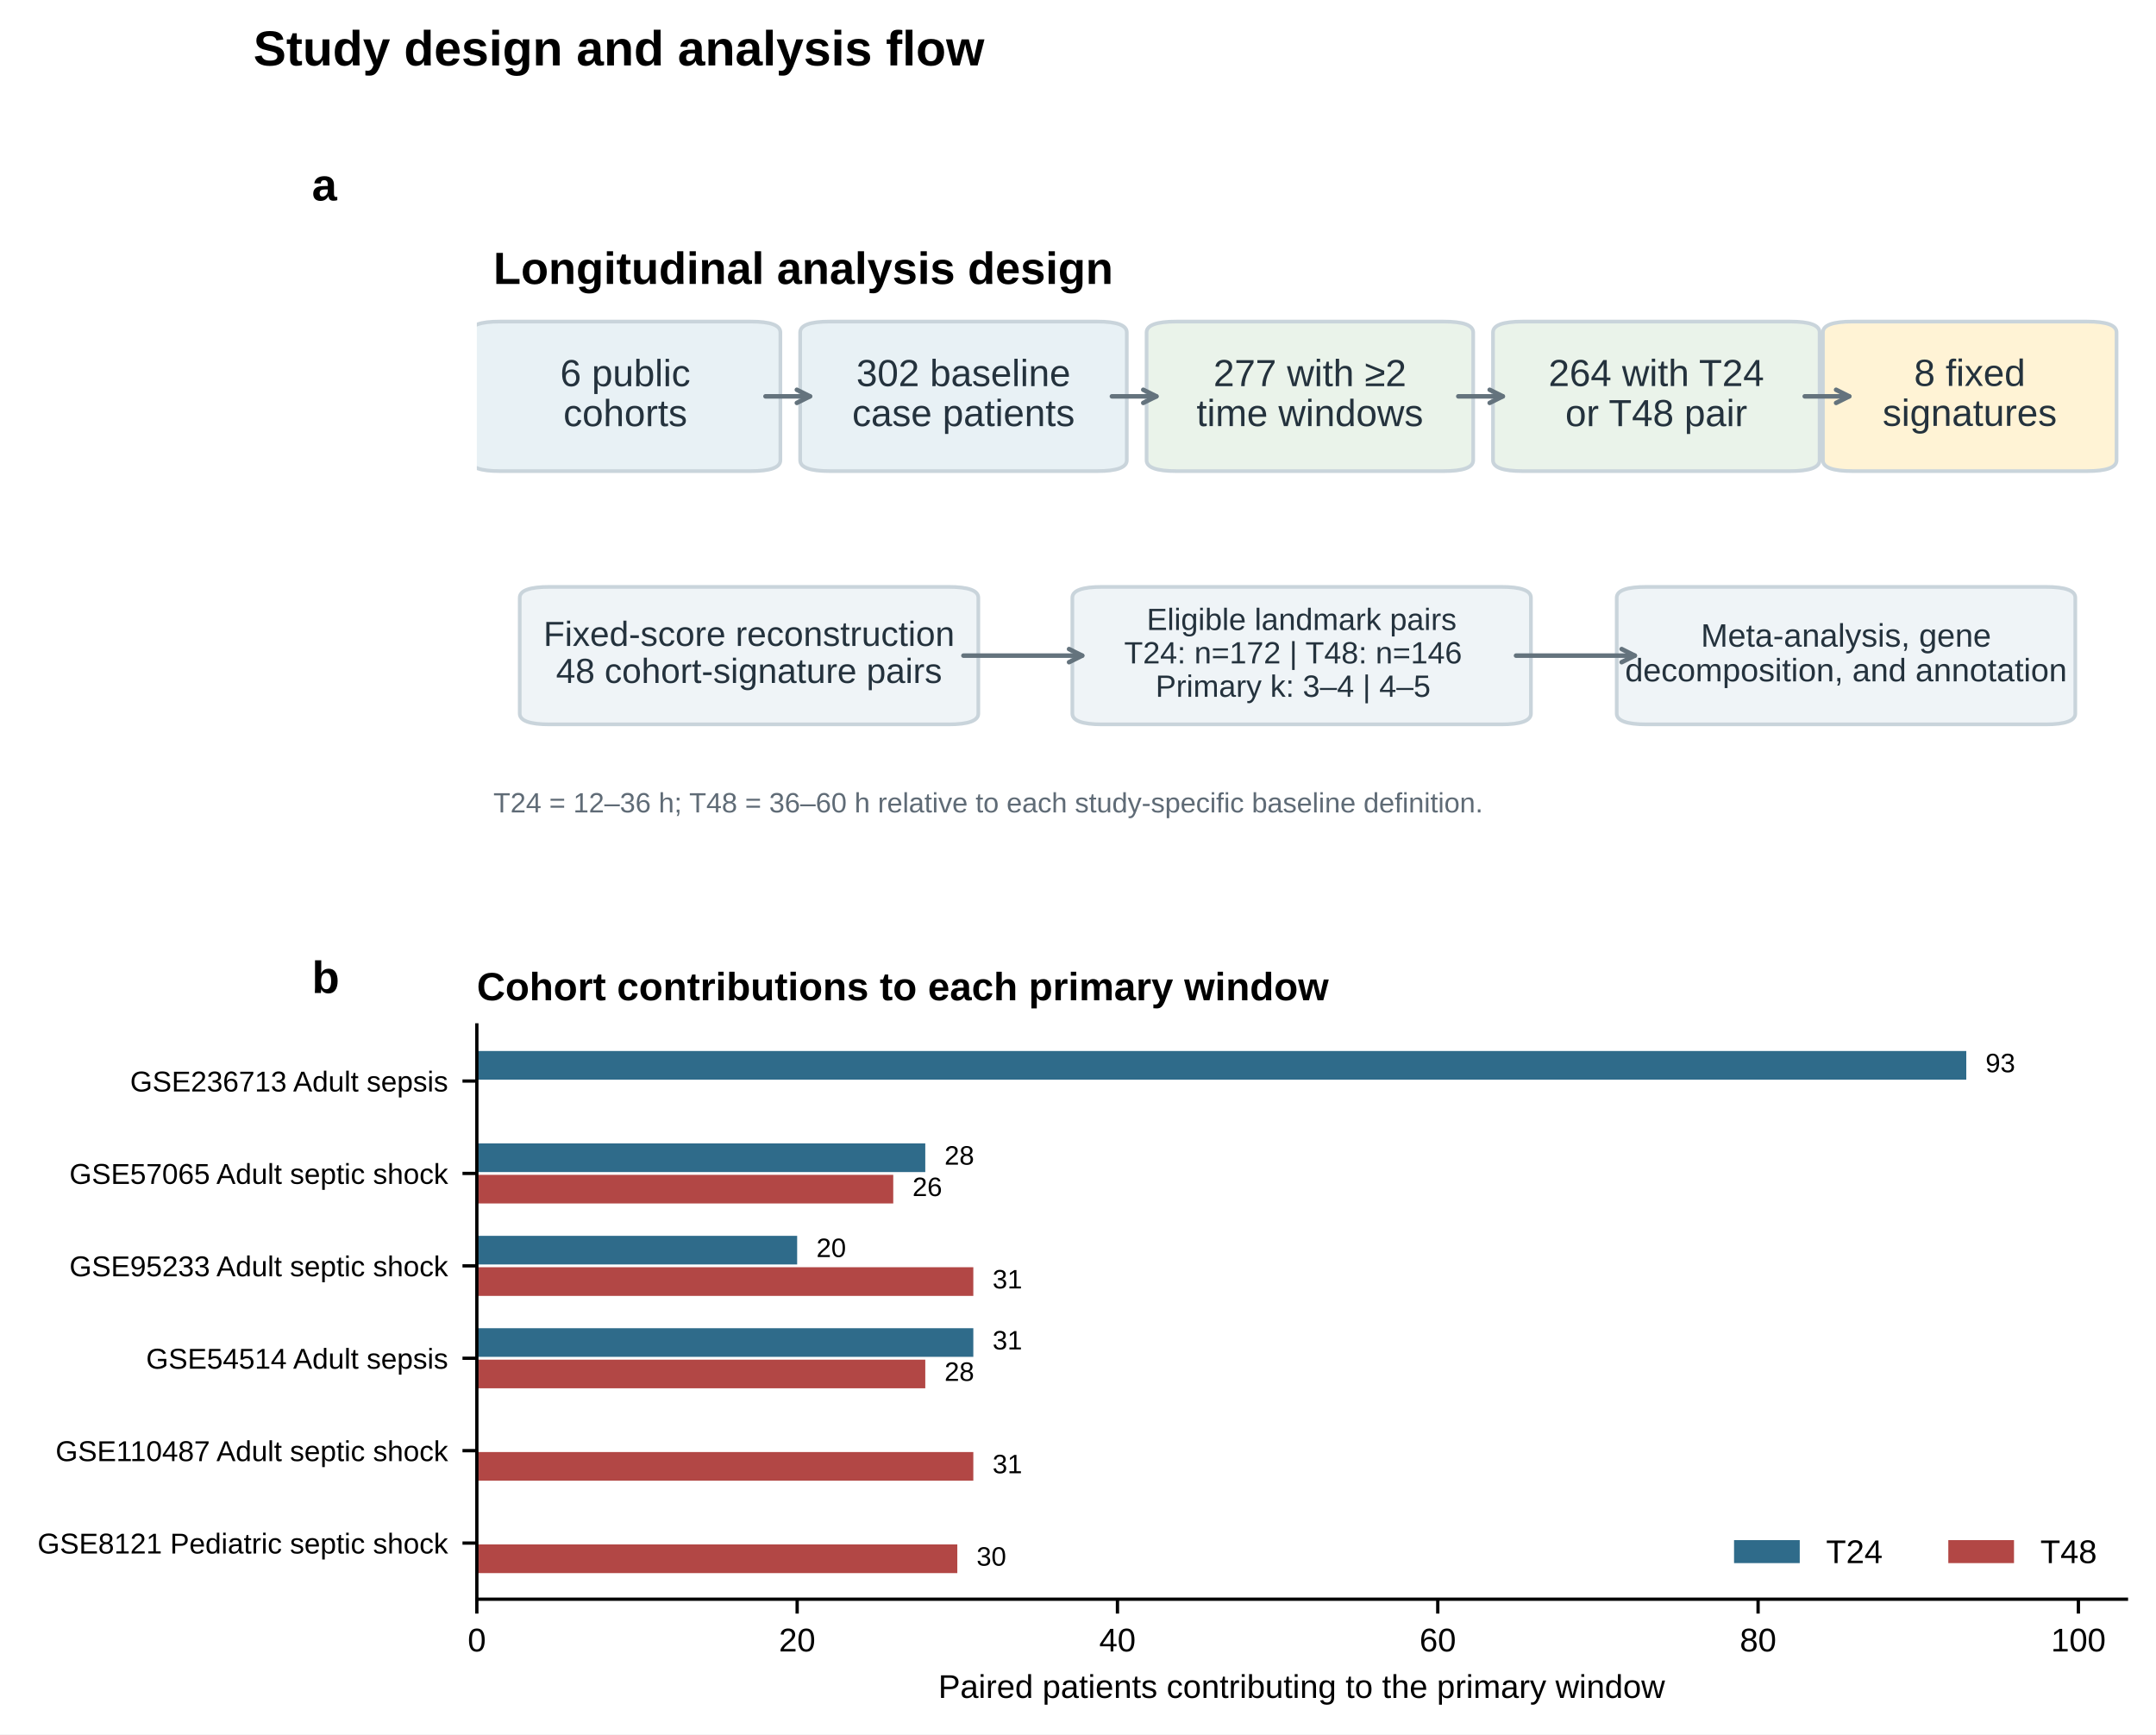
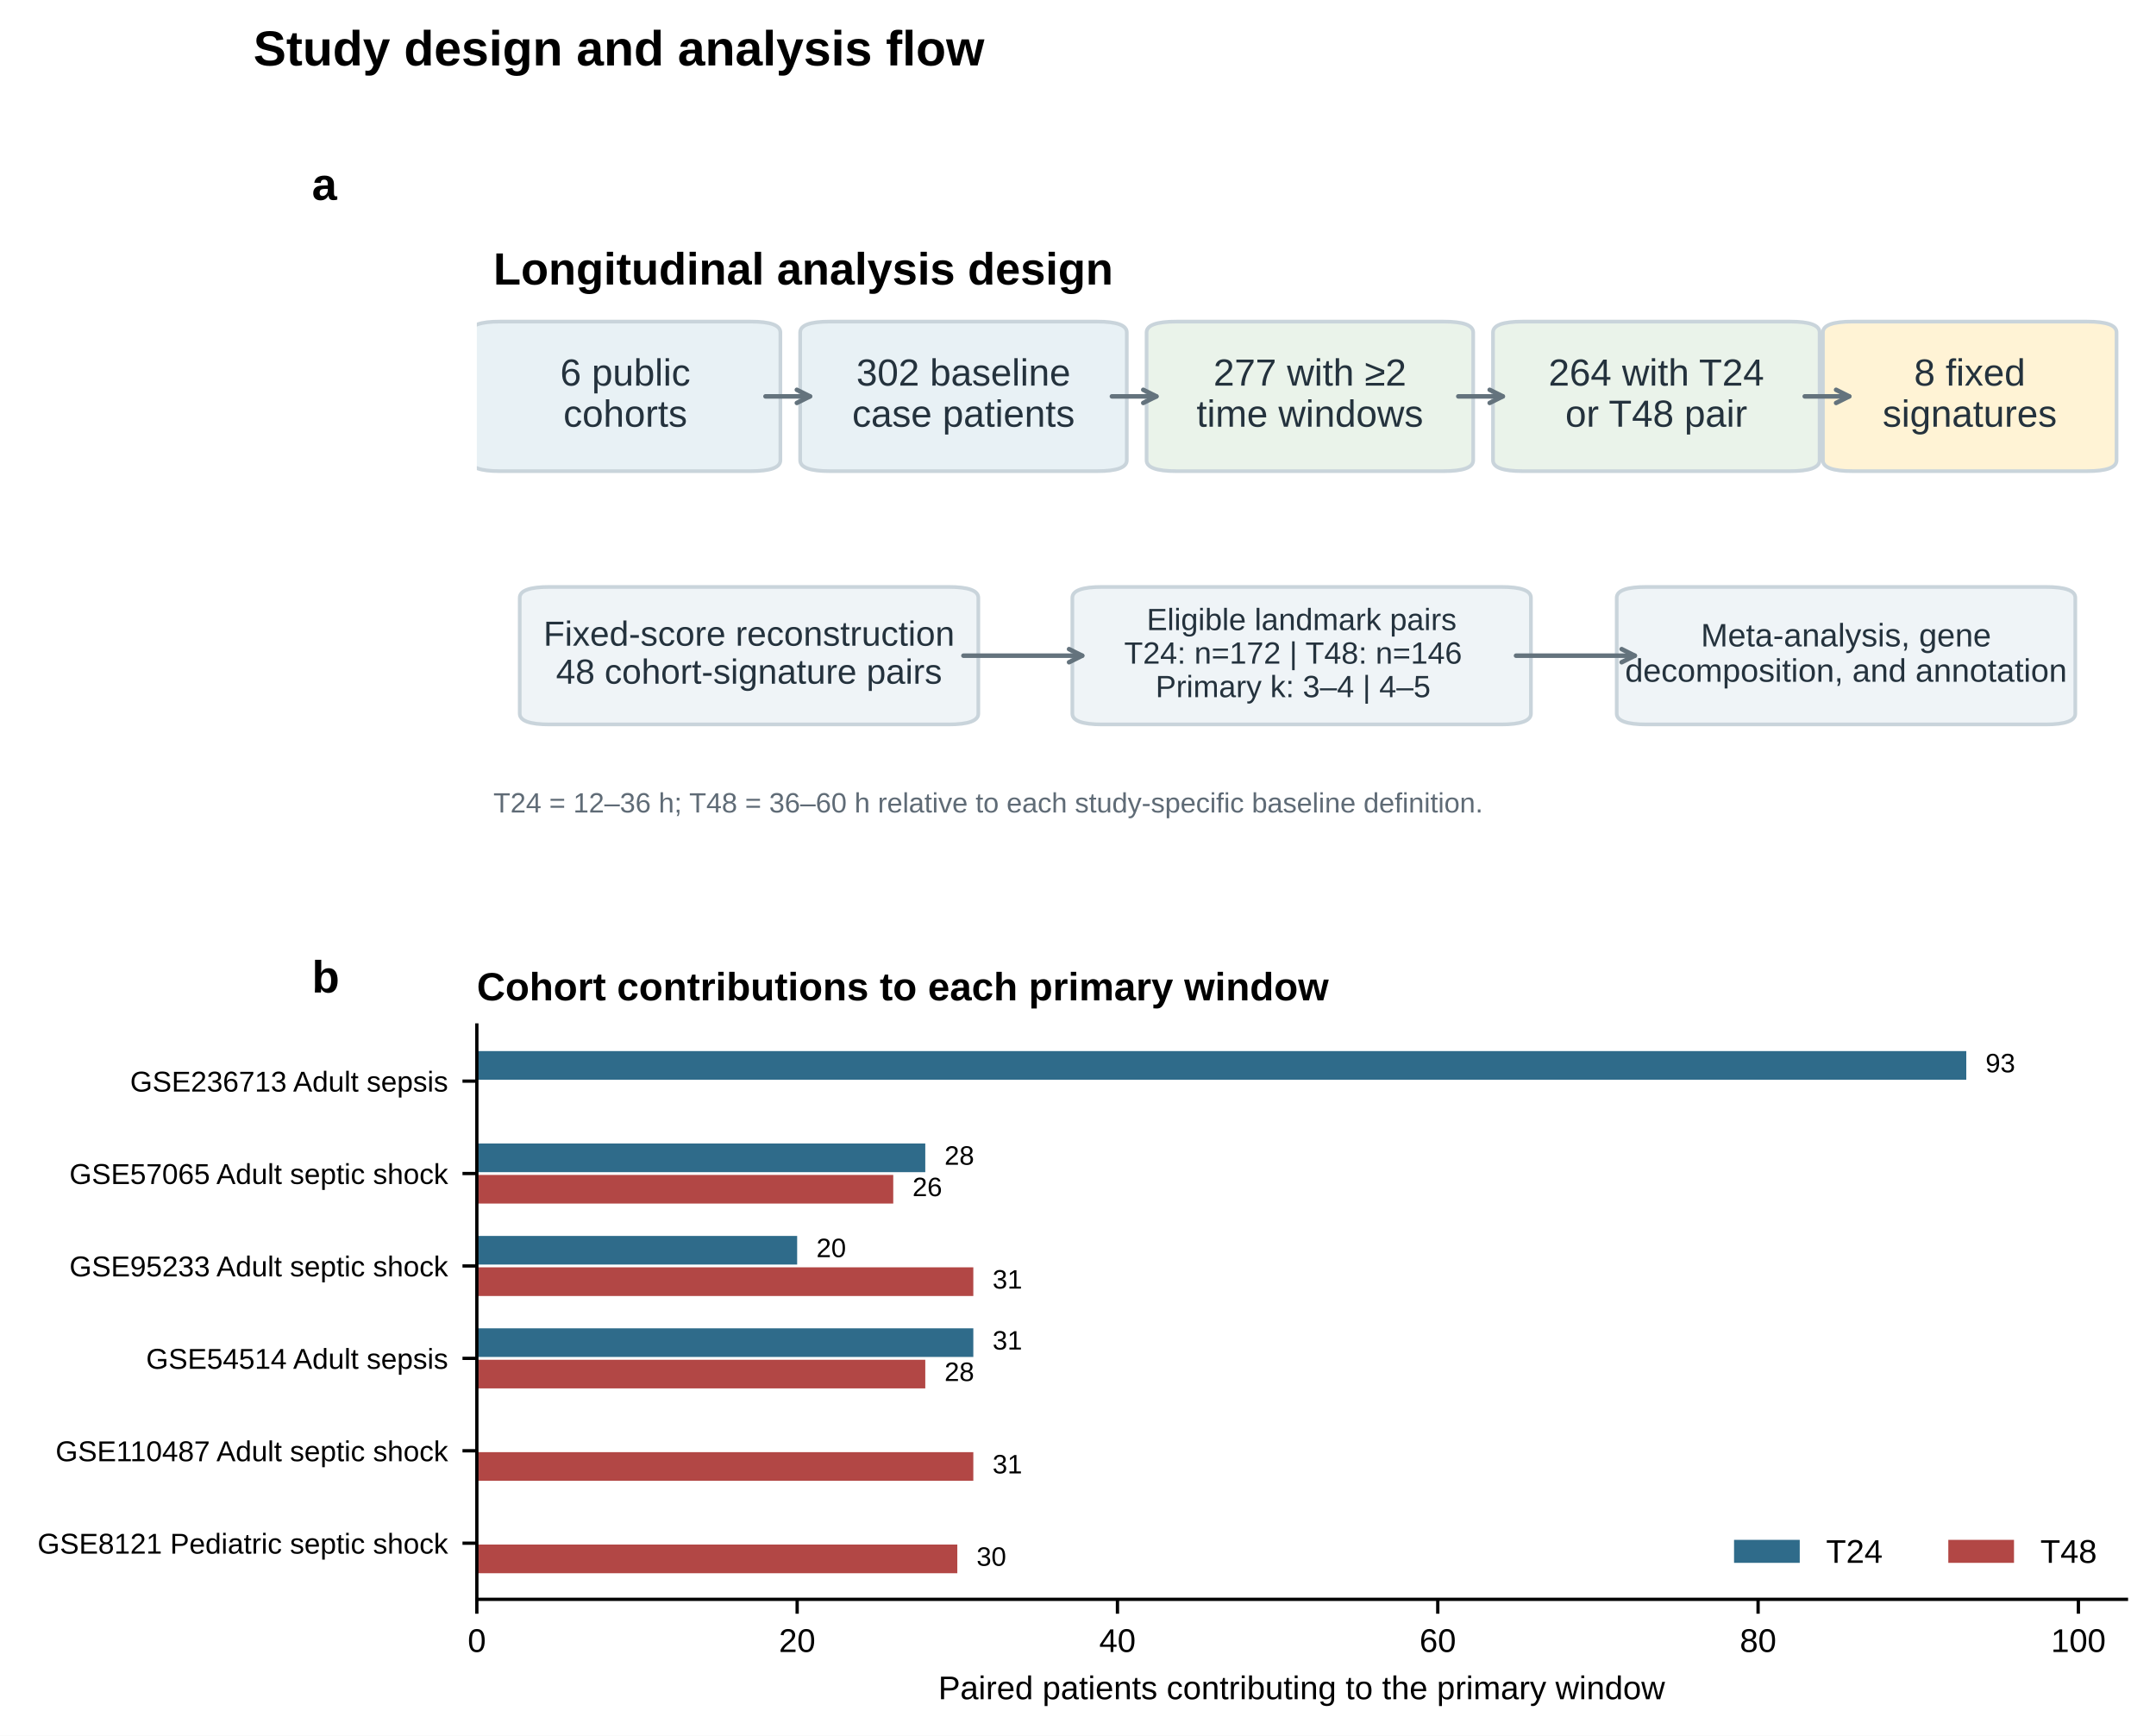
- <svg xmlns="http://www.w3.org/2000/svg" xmlns:xlink="http://www.w3.org/1999/xlink" width="525.096pt" height="422.446pt" viewBox="0 0 525.096 422.446" version="1.1">
+ <svg xmlns="http://www.w3.org/2000/svg" xmlns:xlink="http://www.w3.org/1999/xlink" width="525.096pt" height="422.736pt" viewBox="0 0 525.096 422.736" version="1.1">
  <defs>
    <style type="text/css">*{stroke-linejoin: round; stroke-linecap: butt}</style>
  </defs>
  <g id="figure_1">
    <g id="patch_1">
-       <path d="M 0 422.446  L 525.096 422.446  L 525.096 0  L 0 0  z " style="fill: #ffffff" />
+       <path d="M 0 422.736  L 525.096 422.736  L 525.096 0  L 0 0  z " style="fill: #ffffff" />
    </g>
    <g id="axes_1">
      <g id="patch_2">
-         <path d="M 121.761 114.749  L 182.829 114.749  Q 190.06 114.749 190.06 112.106  L 190.06 80.968  Q 190.06 78.324 182.829 78.324  L 121.761 78.324  Q 114.529 78.324 114.529 80.968  L 114.529 112.106  Q 114.529 114.749 121.761 114.749  z " clip-path="url(#pec56937d96)" style="fill: #e8f1f5; stroke: #c9d4db; stroke-width: 0.9; stroke-linejoin: miter" />
+         <path d="M 121.761 114.749  L 182.829 114.749  Q 190.06 114.749 190.06 112.106  L 190.06 80.968  Q 190.06 78.324 182.829 78.324  L 121.761 78.324  Q 114.529 78.324 114.529 80.968  L 114.529 112.106  Q 114.529 114.749 121.761 114.749  z " clip-path="url(#p898f941fdf)" style="fill: #e8f1f5; stroke: #c9d4db; stroke-width: 0.9; stroke-linejoin: miter" />
      </g>
      <g id="patch_3">
-         <path d="M 202.113 114.749  L 267.198 114.749  Q 274.43 114.749 274.43 112.106  L 274.43 80.968  Q 274.43 78.324 267.198 78.324  L 202.113 78.324  Q 194.881 78.324 194.881 80.968  L 194.881 112.106  Q 194.881 114.749 202.113 114.749  z " clip-path="url(#pec56937d96)" style="fill: #e8f1f5; stroke: #c9d4db; stroke-width: 0.9; stroke-linejoin: miter" />
+         <path d="M 202.113 114.749  L 267.198 114.749  Q 274.43 114.749 274.43 112.106  L 274.43 80.968  Q 274.43 78.324 267.198 78.324  L 202.113 78.324  Q 194.881 78.324 194.881 80.968  L 194.881 112.106  Q 194.881 114.749 202.113 114.749  z " clip-path="url(#p898f941fdf)" style="fill: #e8f1f5; stroke: #c9d4db; stroke-width: 0.9; stroke-linejoin: miter" />
      </g>
      <g id="patch_4">
-         <path d="M 286.483 114.749  L 351.568 114.749  Q 358.799 114.749 358.799 112.106  L 358.799 80.968  Q 358.799 78.324 351.568 78.324  L 286.483 78.324  Q 279.251 78.324 279.251 80.968  L 279.251 112.106  Q 279.251 114.749 286.483 114.749  z " clip-path="url(#pec56937d96)" style="fill: #eaf3ea; stroke: #c9d4db; stroke-width: 0.9; stroke-linejoin: miter" />
+         <path d="M 286.483 114.749  L 351.568 114.749  Q 358.799 114.749 358.799 112.106  L 358.799 80.968  Q 358.799 78.324 351.568 78.324  L 286.483 78.324  Q 279.251 78.324 279.251 80.968  L 279.251 112.106  Q 279.251 114.749 286.483 114.749  z " clip-path="url(#p898f941fdf)" style="fill: #eaf3ea; stroke: #c9d4db; stroke-width: 0.9; stroke-linejoin: miter" />
      </g>
      <g id="patch_5">
-         <path d="M 370.852 114.749  L 435.937 114.749  Q 443.169 114.749 443.169 112.106  L 443.169 80.968  Q 443.169 78.324 435.937 78.324  L 370.852 78.324  Q 363.621 78.324 363.621 80.968  L 363.621 112.106  Q 363.621 114.749 370.852 114.749  z " clip-path="url(#pec56937d96)" style="fill: #eaf3ea; stroke: #c9d4db; stroke-width: 0.9; stroke-linejoin: miter" />
+         <path d="M 370.852 114.749  L 435.937 114.749  Q 443.169 114.749 443.169 112.106  L 443.169 80.968  Q 443.169 78.324 435.937 78.324  L 370.852 78.324  Q 363.621 78.324 363.621 80.968  L 363.621 112.106  Q 363.621 114.749 370.852 114.749  z " clip-path="url(#p898f941fdf)" style="fill: #eaf3ea; stroke: #c9d4db; stroke-width: 0.9; stroke-linejoin: miter" />
      </g>
      <g id="patch_6">
-         <path d="M 451.204 114.749  L 508.254 114.749  Q 515.486 114.749 515.486 112.106  L 515.486 80.968  Q 515.486 78.324 508.254 78.324  L 451.204 78.324  Q 443.973 78.324 443.973 80.968  L 443.973 112.106  Q 443.973 114.749 451.204 114.749  z " clip-path="url(#pec56937d96)" style="fill: #fff3d5; stroke: #c9d4db; stroke-width: 0.9; stroke-linejoin: miter" />
+         <path d="M 451.204 114.749  L 508.254 114.749  Q 515.486 114.749 515.486 112.106  L 515.486 80.968  Q 515.486 78.324 508.254 78.324  L 451.204 78.324  Q 443.973 78.324 443.973 80.968  L 443.973 112.106  Q 443.973 114.749 451.204 114.749  z " clip-path="url(#p898f941fdf)" style="fill: #fff3d5; stroke: #c9d4db; stroke-width: 0.9; stroke-linejoin: miter" />
      </g>
      <g id="patch_7">
-         <path d="M 133.814 176.437  L 231.04 176.437  Q 238.271 176.437 238.271 173.794  L 238.271 145.593  Q 238.271 142.95 231.04 142.95  L 133.814 142.95  Q 126.582 142.95 126.582 145.593  L 126.582 173.794  Q 126.582 176.437 133.814 176.437  z " clip-path="url(#pec56937d96)" style="fill: #eff4f7; stroke: #c9d4db; stroke-width: 0.9; stroke-linejoin: miter" />
+         <path d="M 133.814 176.437  L 231.04 176.437  Q 238.271 176.437 238.271 173.794  L 238.271 145.593  Q 238.271 142.95 231.04 142.95  L 133.814 142.95  Q 126.582 142.95 126.582 145.593  L 126.582 173.794  Q 126.582 176.437 133.814 176.437  z " clip-path="url(#p898f941fdf)" style="fill: #eff4f7; stroke: #c9d4db; stroke-width: 0.9; stroke-linejoin: miter" />
      </g>
      <g id="patch_8">
-         <path d="M 268.403 176.437  L 365.629 176.437  Q 372.861 176.437 372.861 173.794  L 372.861 145.593  Q 372.861 142.95 365.629 142.95  L 268.403 142.95  Q 261.172 142.95 261.172 145.593  L 261.172 173.794  Q 261.172 176.437 268.403 176.437  z " clip-path="url(#pec56937d96)" style="fill: #eff4f7; stroke: #c9d4db; stroke-width: 0.9; stroke-linejoin: miter" />
+         <path d="M 268.403 176.437  L 365.629 176.437  Q 372.861 176.437 372.861 173.794  L 372.861 145.593  Q 372.861 142.95 365.629 142.95  L 268.403 142.95  Q 261.172 142.95 261.172 145.593  L 261.172 173.794  Q 261.172 176.437 268.403 176.437  z " clip-path="url(#p898f941fdf)" style="fill: #eff4f7; stroke: #c9d4db; stroke-width: 0.9; stroke-linejoin: miter" />
      </g>
      <g id="patch_9">
-         <path d="M 400.984 176.437  L 498.21 176.437  Q 505.442 176.437 505.442 173.794  L 505.442 145.593  Q 505.442 142.95 498.21 142.95  L 400.984 142.95  Q 393.753 142.95 393.753 145.593  L 393.753 173.794  Q 393.753 176.437 400.984 176.437  z " clip-path="url(#pec56937d96)" style="fill: #eff4f7; stroke: #c9d4db; stroke-width: 0.9; stroke-linejoin: miter" />
+         <path d="M 400.984 176.437  L 498.21 176.437  Q 505.442 176.437 505.442 173.794  L 505.442 145.593  Q 505.442 142.95 498.21 142.95  L 400.984 142.95  Q 393.753 142.95 393.753 145.593  L 393.753 173.794  Q 393.753 176.437 400.984 176.437  z " clip-path="url(#p898f941fdf)" style="fill: #eff4f7; stroke: #c9d4db; stroke-width: 0.9; stroke-linejoin: miter" />
      </g>
      <g id="text_1">
-         <text style="font: 700 11px 'Arial', 'DejaVu Sans', 'Liberation Sans', sans-serif; text-anchor: start" x="75.96" y="48.834" transform="rotate(-0 75.96041 48.83416)">a</text>
+         <text style="font-weight: 700; font-size: 11px; font-family: 'Arial', 'DejaVu Sans', 'Liberation Sans', sans-serif; text-anchor: start" x="75.96" y="48.69" transform="rotate(-0 75.96041 48.69)">a</text>
      </g>
      <g id="text_2">
-         <text style="fill: #24323d; font: 9.2px 'Arial', 'DejaVu Sans', 'Liberation Sans', sans-serif" transform="translate(136.4406 94.06326)">6 public</text>
-         <text style="fill: #24323d; font: 9.2px 'Arial', 'DejaVu Sans', 'Liberation Sans', sans-serif" transform="translate(137.2111 103.794)">cohorts</text>
+         <text style="font-size: 9.2px; font-family: 'Arial', 'DejaVu Sans', 'Liberation Sans', sans-serif; fill: #24323d" transform="translate(136.4406 93.91093)">6 public</text>
+         <text style="font-size: 9.2px; font-family: 'Arial', 'DejaVu Sans', 'Liberation Sans', sans-serif; fill: #24323d" transform="translate(137.2111 103.924)">cohorts</text>
      </g>
      <g id="text_3">
-         <text style="fill: #24323d; font: 9.2px 'Arial', 'DejaVu Sans', 'Liberation Sans', sans-serif" transform="translate(208.5693 94.0496)">302 baseline</text>
-         <text style="fill: #24323d; font: 9.2px 'Arial', 'DejaVu Sans', 'Liberation Sans', sans-serif" transform="translate(207.5515 103.7803)">case patients</text>
+         <text style="font-size: 9.2px; font-family: 'Arial', 'DejaVu Sans', 'Liberation Sans', sans-serif; fill: #24323d" transform="translate(208.5693 93.91093)">302 baseline</text>
+         <text style="font-size: 9.2px; font-family: 'Arial', 'DejaVu Sans', 'Liberation Sans', sans-serif; fill: #24323d" transform="translate(207.5515 103.924)">case patients</text>
      </g>
      <g id="text_4">
-         <text style="fill: #24323d; font: 9.2px 'Arial', 'DejaVu Sans', 'Liberation Sans', sans-serif" transform="translate(295.5321 94.0496)">277 with ≥2</text>
-         <text style="fill: #24323d; font: 9.2px 'Arial', 'DejaVu Sans', 'Liberation Sans', sans-serif" transform="translate(291.4173 103.7803)">time windows</text>
+         <text style="font-size: 9.2px; font-family: 'Arial', 'DejaVu Sans', 'Liberation Sans', sans-serif; fill: #24323d" transform="translate(295.5321 93.91093)">277 with ≥2</text>
+         <text style="font-size: 9.2px; font-family: 'Arial', 'DejaVu Sans', 'Liberation Sans', sans-serif; fill: #24323d" transform="translate(291.4173 103.924)">time windows</text>
      </g>
      <g id="text_5">
-         <text style="fill: #24323d; font: 9.2px 'Arial', 'DejaVu Sans', 'Liberation Sans', sans-serif" transform="translate(377.1396 94.03321)">264 with T24</text>
-         <text style="fill: #24323d; font: 9.2px 'Arial', 'DejaVu Sans', 'Liberation Sans', sans-serif" transform="translate(381.2343 103.7967)">or T48 pair</text>
+         <text style="font-size: 9.2px; font-family: 'Arial', 'DejaVu Sans', 'Liberation Sans', sans-serif; fill: #24323d" transform="translate(377.1425 93.91093)">264 with T24</text>
+         <text style="font-size: 9.2px; font-family: 'Arial', 'DejaVu Sans', 'Liberation Sans', sans-serif; fill: #24323d" transform="translate(381.2372 103.924)">or T48 pair</text>
      </g>
      <g id="text_6">
-         <text style="fill: #24323d; font: 9.2px 'Arial', 'DejaVu Sans', 'Liberation Sans', sans-serif" transform="translate(466.1772 93.99569)">8 fixed</text>
-         <text style="fill: #24323d; font: 9.2px 'Arial', 'DejaVu Sans', 'Liberation Sans', sans-serif" transform="translate(458.5074 103.7264)">signatures</text>
+         <text style="font-size: 9.2px; font-family: 'Arial', 'DejaVu Sans', 'Liberation Sans', sans-serif; fill: #24323d" transform="translate(466.1772 93.91085)">8 fixed</text>
+         <text style="font-size: 9.2px; font-family: 'Arial', 'DejaVu Sans', 'Liberation Sans', sans-serif; fill: #24323d" transform="translate(458.5074 103.9239)">signatures</text>
      </g>
      <g id="patch_10">
        <path d="M 186.433 96.537  Q 192.468 96.537 197.273 96.537  " style="fill: none; stroke: #64737d; stroke-width: 1.1; stroke-linecap: round" />
        <path d="M 194.073 94.937  L 197.273 96.537  L 194.073 98.137  " style="fill: none; stroke: #64737d; stroke-width: 1.1; stroke-linecap: round" />
      </g>
      <g id="patch_11">
        <path d="M 270.802 96.537  Q 276.837 96.537 281.643 96.537  " style="fill: none; stroke: #64737d; stroke-width: 1.1; stroke-linecap: round" />
        <path d="M 278.443 94.937  L 281.643 96.537  L 278.443 98.137  " style="fill: none; stroke: #64737d; stroke-width: 1.1; stroke-linecap: round" />
      </g>
      <g id="patch_12">
        <path d="M 355.172 96.537  Q 361.207 96.537 366.012 96.537  " style="fill: none; stroke: #64737d; stroke-width: 1.1; stroke-linecap: round" />
        <path d="M 362.812 94.937  L 366.012 96.537  L 362.812 98.137  " style="fill: none; stroke: #64737d; stroke-width: 1.1; stroke-linecap: round" />
      </g>
      <g id="patch_13">
        <path d="M 439.541 96.537  Q 445.577 96.537 450.382 96.537  " style="fill: none; stroke: #64737d; stroke-width: 1.1; stroke-linecap: round" />
        <path d="M 447.182 94.937  L 450.382 96.537  L 447.182 98.137  " style="fill: none; stroke: #64737d; stroke-width: 1.1; stroke-linecap: round" />
      </g>
      <g id="text_7">
-         <text style="fill: #24323d; font: 8.5px 'Arial', 'DejaVu Sans', 'Liberation Sans', sans-serif" transform="translate(132.3558 157.3307)">Fixed-score reconstruction</text>
-         <text style="fill: #24323d; font: 8.5px 'Arial', 'DejaVu Sans', 'Liberation Sans', sans-serif" transform="translate(135.4192 166.3513)">48 cohort-signature pairs</text>
+         <text style="font-size: 8.5px; font-family: 'Arial', 'DejaVu Sans', 'Liberation Sans', sans-serif; fill: #24323d" transform="translate(132.3558 157.2675)">Fixed-score reconstruction</text>
+         <text style="font-size: 8.5px; font-family: 'Arial', 'DejaVu Sans', 'Liberation Sans', sans-serif; fill: #24323d" transform="translate(135.4192 166.5187)">48 cohort-signature pairs</text>
      </g>
      <g id="text_8">
-         <text style="fill: #24323d; font: 7.5px 'Arial', 'DejaVu Sans', 'Liberation Sans', sans-serif" transform="translate(279.2932 153.4581)">Eligible landmark pairs</text>
-         <text style="fill: #24323d; font: 7.5px 'Arial', 'DejaVu Sans', 'Liberation Sans', sans-serif" transform="translate(273.7877 161.5884)">T24: n=172  |  T48: n=146</text>
-         <text style="fill: #24323d; font: 7.5px 'Arial', 'DejaVu Sans', 'Liberation Sans', sans-serif" transform="translate(281.4465 169.7186)">Primary k: 3–4  |  4–5</text>
+         <text style="font-size: 7.5px; font-family: 'Arial', 'DejaVu Sans', 'Liberation Sans', sans-serif; fill: #24323d" transform="translate(279.2932 153.4713)">Eligible landmark pairs</text>
+         <text style="font-size: 7.5px; font-family: 'Arial', 'DejaVu Sans', 'Liberation Sans', sans-serif; fill: #24323d" transform="translate(273.79 161.6343)">T24: n=172  |  T48: n=146</text>
+         <text style="font-size: 7.5px; font-family: 'Arial', 'DejaVu Sans', 'Liberation Sans', sans-serif; fill: #24323d" transform="translate(281.4465 169.7973)">Primary k: 3–4  |  4–5</text>
      </g>
      <g id="text_9">
-         <text style="fill: #24323d; font: 7.9px 'Arial', 'DejaVu Sans', 'Liberation Sans', sans-serif" transform="translate(414.2503 157.5116)">Meta-analysis, gene</text>
-         <text style="fill: #24323d; font: 7.9px 'Arial', 'DejaVu Sans', 'Liberation Sans', sans-serif" transform="translate(395.7982 165.9599)">decomposition, and annotation</text>
+         <text style="font-size: 7.9px; font-family: 'Arial', 'DejaVu Sans', 'Liberation Sans', sans-serif; fill: #24323d" transform="translate(414.2503 157.4387)">Meta-analysis, gene</text>
+         <text style="font-size: 7.9px; font-family: 'Arial', 'DejaVu Sans', 'Liberation Sans', sans-serif; fill: #24323d" transform="translate(395.7982 166.0371)">decomposition, and annotation</text>
      </g>
      <g id="patch_14">
        <path d="M 234.644 159.693  Q 249.721 159.693 263.569 159.693  " style="fill: none; stroke: #64737d; stroke-width: 1.1; stroke-linecap: round" />
        <path d="M 260.369 158.093  L 263.569 159.693  L 260.369 161.293  " style="fill: none; stroke: #64737d; stroke-width: 1.1; stroke-linecap: round" />
      </g>
      <g id="patch_15">
        <path d="M 369.233 159.693  Q 384.311 159.693 398.158 159.693  " style="fill: none; stroke: #64737d; stroke-width: 1.1; stroke-linecap: round" />
        <path d="M 394.958 158.093  L 398.158 159.693  L 394.958 161.293  " style="fill: none; stroke: #64737d; stroke-width: 1.1; stroke-linecap: round" />
      </g>
      <g id="text_10">
-         <text style="font: 700 11px 'Arial', 'DejaVu Sans', 'Liberation Sans', sans-serif; text-anchor: start" x="120.154" y="69.16" transform="rotate(-0 120.154 69.15989)">Longitudinal analysis design</text>
+         <text style="font-weight: 700; font-size: 11px; font-family: 'Arial', 'DejaVu Sans', 'Liberation Sans', sans-serif; text-anchor: start" x="120.154" y="69.295" transform="rotate(-0 120.154 69.29459)">Longitudinal analysis design</text>
      </g>
      <g id="text_11">
-         <text style="fill: #5f6b76; font: 6.8px 'Arial', 'DejaVu Sans', 'Liberation Sans', sans-serif; text-anchor: start" x="120.154" y="197.881" transform="rotate(-0 120.154 197.8813)">T24 = 12–36 h; T48 = 36–60 h relative to each study-specific baseline definition.</text>
+         <text style="font-size: 6.8px; font-family: 'Arial', 'DejaVu Sans', 'Liberation Sans', sans-serif; text-anchor: start; fill: #5f6b76" x="120.154" y="197.881" transform="rotate(-0 120.154 197.8813)">T24 = 12–36 h; T48 = 36–60 h relative to each study-specific baseline definition.</text>
      </g>
    </g>
    <g id="axes_2">
      <g id="patch_16">
        <path d="M 116.136 389.52  L 517.896 389.52  L 517.896 249.638  L 116.136 249.638  z " style="fill: #ffffff" />
      </g>
      <g id="patch_17">
-         <path d="M 116.136 262.973  L 478.891 262.973  L 478.891 255.996  L 116.136 255.996  z " clip-path="url(#p95b61e4a08)" style="fill: #2f6b8a" />
+         <path d="M 116.136 262.973  L 478.891 262.973  L 478.891 255.996  L 116.136 255.996  z " clip-path="url(#pe56deea956)" style="fill: #2f6b8a" />
      </g>
      <g id="patch_18">
-         <path d="M 116.136 285.48  L 225.353 285.48  L 225.353 278.503  L 116.136 278.503  z " clip-path="url(#p95b61e4a08)" style="fill: #2f6b8a" />
+         <path d="M 116.136 285.48  L 225.353 285.48  L 225.353 278.503  L 116.136 278.503  z " clip-path="url(#pe56deea956)" style="fill: #2f6b8a" />
      </g>
      <g id="patch_19">
-         <path d="M 116.136 307.988  L 194.148 307.988  L 194.148 301.01  L 116.136 301.01  z " clip-path="url(#p95b61e4a08)" style="fill: #2f6b8a" />
+         <path d="M 116.136 307.988  L 194.148 307.988  L 194.148 301.01  L 116.136 301.01  z " clip-path="url(#pe56deea956)" style="fill: #2f6b8a" />
      </g>
      <g id="patch_20">
-         <path d="M 116.136 330.495  L 237.054 330.495  L 237.054 323.518  L 116.136 323.518  z " clip-path="url(#p95b61e4a08)" style="fill: #2f6b8a" />
+         <path d="M 116.136 330.495  L 237.054 330.495  L 237.054 323.518  L 116.136 323.518  z " clip-path="url(#pe56deea956)" style="fill: #2f6b8a" />
      </g>
      <g id="patch_21">
-         <path d="M 116.136 353.002  L 116.136 353.002  L 116.136 346.025  L 116.136 346.025  z " clip-path="url(#p95b61e4a08)" style="fill: #2f6b8a" />
+         <path d="M 116.136 353.002  L 116.136 353.002  L 116.136 346.025  L 116.136 346.025  z " clip-path="url(#pe56deea956)" style="fill: #2f6b8a" />
      </g>
      <g id="patch_22">
-         <path d="M 116.136 375.509  L 116.136 375.509  L 116.136 368.532  L 116.136 368.532  z " clip-path="url(#p95b61e4a08)" style="fill: #2f6b8a" />
+         <path d="M 116.136 375.509  L 116.136 375.509  L 116.136 368.532  L 116.136 368.532  z " clip-path="url(#pe56deea956)" style="fill: #2f6b8a" />
      </g>
      <g id="patch_23">
-         <path d="M 116.136 270.626  L 116.136 270.626  L 116.136 263.648  L 116.136 263.648  z " clip-path="url(#p95b61e4a08)" style="fill: #b24745" />
+         <path d="M 116.136 270.626  L 116.136 270.626  L 116.136 263.648  L 116.136 263.648  z " clip-path="url(#pe56deea956)" style="fill: #b24745" />
      </g>
      <g id="patch_24">
-         <path d="M 116.136 293.133  L 217.552 293.133  L 217.552 286.156  L 116.136 286.156  z " clip-path="url(#p95b61e4a08)" style="fill: #b24745" />
+         <path d="M 116.136 293.133  L 217.552 293.133  L 217.552 286.156  L 116.136 286.156  z " clip-path="url(#pe56deea956)" style="fill: #b24745" />
      </g>
      <g id="patch_25">
-         <path d="M 116.136 315.64  L 237.054 315.64  L 237.054 308.663  L 116.136 308.663  z " clip-path="url(#p95b61e4a08)" style="fill: #b24745" />
+         <path d="M 116.136 315.64  L 237.054 315.64  L 237.054 308.663  L 116.136 308.663  z " clip-path="url(#pe56deea956)" style="fill: #b24745" />
      </g>
      <g id="patch_26">
-         <path d="M 116.136 338.147  L 225.353 338.147  L 225.353 331.17  L 116.136 331.17  z " clip-path="url(#p95b61e4a08)" style="fill: #b24745" />
+         <path d="M 116.136 338.147  L 225.353 338.147  L 225.353 331.17  L 116.136 331.17  z " clip-path="url(#pe56deea956)" style="fill: #b24745" />
      </g>
      <g id="patch_27">
-         <path d="M 116.136 360.655  L 237.054 360.655  L 237.054 353.677  L 116.136 353.677  z " clip-path="url(#p95b61e4a08)" style="fill: #b24745" />
+         <path d="M 116.136 360.655  L 237.054 360.655  L 237.054 353.677  L 116.136 353.677  z " clip-path="url(#pe56deea956)" style="fill: #b24745" />
      </g>
      <g id="patch_28">
-         <path d="M 116.136 383.162  L 233.154 383.162  L 233.154 376.184  L 116.136 376.184  z " clip-path="url(#p95b61e4a08)" style="fill: #b24745" />
+         <path d="M 116.136 383.162  L 233.154 383.162  L 233.154 376.184  L 116.136 376.184  z " clip-path="url(#pe56deea956)" style="fill: #b24745" />
      </g>
      <g id="matplotlib.axis_1">
        <g id="xtick_1">
          <g id="line2d_1">
            <defs>
-               <path id="m93a60420b1" d="M 0 0  L 0 3.5  " style="stroke: #000000; stroke-width: 0.8" />
+               <path id="md9b0490ebb" d="M 0 0  L 0 3.5  " style="stroke: #000000; stroke-width: 0.8" />
            </defs>
            <g>
-               <use xlink:href="#m93a60420b1" x="116.136" y="389.52" style="stroke: #000000; stroke-width: 0.8" />
+               <use xlink:href="#md9b0490ebb" x="116.136" y="389.52" style="stroke: #000000; stroke-width: 0.8" />
            </g>
          </g>
          <g id="text_12">
-             <text style="font: 8px 'Arial', 'DejaVu Sans', 'Liberation Sans', sans-serif; text-anchor: middle" x="116.136" y="402.246" transform="rotate(-0 116.1364 402.2462)">0</text>
+             <text style="font-size: 8px; font-family: 'Arial', 'DejaVu Sans', 'Liberation Sans', sans-serif; text-anchor: middle" x="116.136" y="402.344" transform="rotate(-0 116.1364 402.3442)">0</text>
          </g>
        </g>
        <g id="xtick_2">
          <g id="line2d_2">
            <g>
-               <use xlink:href="#m93a60420b1" x="194.148" y="389.52" style="stroke: #000000; stroke-width: 0.8" />
+               <use xlink:href="#md9b0490ebb" x="194.148" y="389.52" style="stroke: #000000; stroke-width: 0.8" />
            </g>
          </g>
          <g id="text_13">
-             <text style="font: 8px 'Arial', 'DejaVu Sans', 'Liberation Sans', sans-serif; text-anchor: middle" x="194.148" y="402.246" transform="rotate(-0 194.1481 402.2462)">20</text>
+             <text style="font-size: 8px; font-family: 'Arial', 'DejaVu Sans', 'Liberation Sans', sans-serif; text-anchor: middle" x="194.148" y="402.344" transform="rotate(-0 194.1481 402.3442)">20</text>
          </g>
        </g>
        <g id="xtick_3">
          <g id="line2d_3">
            <g>
-               <use xlink:href="#m93a60420b1" x="272.16" y="389.52" style="stroke: #000000; stroke-width: 0.8" />
+               <use xlink:href="#md9b0490ebb" x="272.16" y="389.52" style="stroke: #000000; stroke-width: 0.8" />
            </g>
          </g>
          <g id="text_14">
-             <text style="font: 8px 'Arial', 'DejaVu Sans', 'Liberation Sans', sans-serif; text-anchor: middle" x="272.16" y="402.246" transform="rotate(-0 272.1597 402.2462)">40</text>
+             <text style="font-size: 8px; font-family: 'Arial', 'DejaVu Sans', 'Liberation Sans', sans-serif; text-anchor: middle" x="272.16" y="402.344" transform="rotate(-0 272.1597 402.3442)">40</text>
          </g>
        </g>
        <g id="xtick_4">
          <g id="line2d_4">
            <g>
-               <use xlink:href="#m93a60420b1" x="350.171" y="389.52" style="stroke: #000000; stroke-width: 0.8" />
+               <use xlink:href="#md9b0490ebb" x="350.171" y="389.52" style="stroke: #000000; stroke-width: 0.8" />
            </g>
          </g>
          <g id="text_15">
-             <text style="font: 8px 'Arial', 'DejaVu Sans', 'Liberation Sans', sans-serif; text-anchor: middle" x="350.171" y="402.246" transform="rotate(-0 350.1714 402.2462)">60</text>
+             <text style="font-size: 8px; font-family: 'Arial', 'DejaVu Sans', 'Liberation Sans', sans-serif; text-anchor: middle" x="350.171" y="402.344" transform="rotate(-0 350.1714 402.3442)">60</text>
          </g>
        </g>
        <g id="xtick_5">
          <g id="line2d_5">
            <g>
-               <use xlink:href="#m93a60420b1" x="428.183" y="389.52" style="stroke: #000000; stroke-width: 0.8" />
+               <use xlink:href="#md9b0490ebb" x="428.183" y="389.52" style="stroke: #000000; stroke-width: 0.8" />
            </g>
          </g>
          <g id="text_16">
-             <text style="font: 8px 'Arial', 'DejaVu Sans', 'Liberation Sans', sans-serif; text-anchor: middle" x="428.183" y="402.246" transform="rotate(-0 428.183 402.2462)">80</text>
+             <text style="font-size: 8px; font-family: 'Arial', 'DejaVu Sans', 'Liberation Sans', sans-serif; text-anchor: middle" x="428.183" y="402.344" transform="rotate(-0 428.183 402.3442)">80</text>
          </g>
        </g>
        <g id="xtick_6">
          <g id="line2d_6">
            <g>
-               <use xlink:href="#m93a60420b1" x="506.195" y="389.52" style="stroke: #000000; stroke-width: 0.8" />
+               <use xlink:href="#md9b0490ebb" x="506.195" y="389.52" style="stroke: #000000; stroke-width: 0.8" />
            </g>
          </g>
          <g id="text_17">
-             <text style="font: 8px 'Arial', 'DejaVu Sans', 'Liberation Sans', sans-serif; text-anchor: middle" x="506.195" y="402.246" transform="rotate(-0 506.1947 402.2462)">100</text>
+             <text style="font-size: 8px; font-family: 'Arial', 'DejaVu Sans', 'Liberation Sans', sans-serif; text-anchor: middle" x="506.195" y="402.344" transform="rotate(-0 506.1947 402.3442)">100</text>
          </g>
        </g>
        <g id="text_18">
-           <text style="font: 8px 'Arial', 'DejaVu Sans', 'Liberation Sans', sans-serif; text-anchor: middle" x="317.016" y="413.562" transform="rotate(-0 317.0164 413.5625)">Paired patients contributing to the primary window</text>
+           <text style="font-size: 8px; font-family: 'Arial', 'DejaVu Sans', 'Liberation Sans', sans-serif; text-anchor: middle" x="317.016" y="413.852" transform="rotate(-0 317.0164 413.852)">Paired patients contributing to the primary window</text>
        </g>
      </g>
      <g id="matplotlib.axis_2">
        <g id="ytick_1">
          <g id="line2d_7">
            <defs>
-               <path id="m24f8761313" d="M 0 0  L -3.5 0  " style="stroke: #000000; stroke-width: 0.8" />
+               <path id="m96d4e4b34b" d="M 0 0  L -3.5 0  " style="stroke: #000000; stroke-width: 0.8" />
            </defs>
            <g>
-               <use xlink:href="#m24f8761313" x="116.136" y="263.311" style="stroke: #000000; stroke-width: 0.8" />
+               <use xlink:href="#m96d4e4b34b" x="116.136" y="263.311" style="stroke: #000000; stroke-width: 0.8" />
            </g>
          </g>
          <g id="text_19">
-             <text style="font: 7px 'Arial', 'DejaVu Sans', 'Liberation Sans', sans-serif; text-anchor: end" x="109.136" y="265.859" transform="rotate(-0 109.1364 265.8588)">GSE236713  Adult sepsis</text>
+             <text style="font-size: 7px; font-family: 'Arial', 'DejaVu Sans', 'Liberation Sans', sans-serif; text-anchor: end" x="109.136" y="265.859" transform="rotate(-0 109.1364 265.859)">GSE236713  Adult sepsis</text>
          </g>
        </g>
        <g id="ytick_2">
          <g id="line2d_8">
            <g>
-               <use xlink:href="#m24f8761313" x="116.136" y="285.818" style="stroke: #000000; stroke-width: 0.8" />
+               <use xlink:href="#m96d4e4b34b" x="116.136" y="285.818" style="stroke: #000000; stroke-width: 0.8" />
            </g>
          </g>
          <g id="text_20">
-             <text style="font: 7px 'Arial', 'DejaVu Sans', 'Liberation Sans', sans-serif; text-anchor: end" x="109.136" y="288.366" transform="rotate(-0 109.1364 288.366)">GSE57065  Adult septic shock</text>
+             <text style="font-size: 7px; font-family: 'Arial', 'DejaVu Sans', 'Liberation Sans', sans-serif; text-anchor: end" x="109.136" y="288.366" transform="rotate(-0 109.1364 288.3662)">GSE57065  Adult septic shock</text>
          </g>
        </g>
        <g id="ytick_3">
          <g id="line2d_9">
            <g>
-               <use xlink:href="#m24f8761313" x="116.136" y="308.325" style="stroke: #000000; stroke-width: 0.8" />
+               <use xlink:href="#m96d4e4b34b" x="116.136" y="308.325" style="stroke: #000000; stroke-width: 0.8" />
            </g>
          </g>
          <g id="text_21">
-             <text style="font: 7px 'Arial', 'DejaVu Sans', 'Liberation Sans', sans-serif; text-anchor: end" x="109.136" y="310.873" transform="rotate(-0 109.1364 310.8732)">GSE95233  Adult septic shock</text>
+             <text style="font-size: 7px; font-family: 'Arial', 'DejaVu Sans', 'Liberation Sans', sans-serif; text-anchor: end" x="109.136" y="310.873" transform="rotate(-0 109.1364 310.8734)">GSE95233  Adult septic shock</text>
          </g>
        </g>
        <g id="ytick_4">
          <g id="line2d_10">
            <g>
-               <use xlink:href="#m24f8761313" x="116.136" y="330.832" style="stroke: #000000; stroke-width: 0.8" />
+               <use xlink:href="#m96d4e4b34b" x="116.136" y="330.832" style="stroke: #000000; stroke-width: 0.8" />
            </g>
          </g>
          <g id="text_22">
-             <text style="font: 7px 'Arial', 'DejaVu Sans', 'Liberation Sans', sans-serif; text-anchor: end" x="109.136" y="333.38" transform="rotate(-0 109.1364 333.3804)">GSE54514  Adult sepsis</text>
+             <text style="font-size: 7px; font-family: 'Arial', 'DejaVu Sans', 'Liberation Sans', sans-serif; text-anchor: end" x="109.136" y="333.381" transform="rotate(-0 109.1364 333.3806)">GSE54514  Adult sepsis</text>
          </g>
        </g>
        <g id="ytick_5">
          <g id="line2d_11">
            <g>
-               <use xlink:href="#m24f8761313" x="116.136" y="353.34" style="stroke: #000000; stroke-width: 0.8" />
+               <use xlink:href="#m96d4e4b34b" x="116.136" y="353.34" style="stroke: #000000; stroke-width: 0.8" />
            </g>
          </g>
          <g id="text_23">
-             <text style="font: 7px 'Arial', 'DejaVu Sans', 'Liberation Sans', sans-serif; text-anchor: end" x="109.136" y="355.888" transform="rotate(-0 109.1364 355.8876)">GSE110487  Adult septic shock</text>
+             <text style="font-size: 7px; font-family: 'Arial', 'DejaVu Sans', 'Liberation Sans', sans-serif; text-anchor: end" x="109.136" y="355.888" transform="rotate(-0 109.1364 355.8878)">GSE110487  Adult septic shock</text>
          </g>
        </g>
        <g id="ytick_6">
          <g id="line2d_12">
            <g>
-               <use xlink:href="#m24f8761313" x="116.136" y="375.847" style="stroke: #000000; stroke-width: 0.8" />
+               <use xlink:href="#m96d4e4b34b" x="116.136" y="375.847" style="stroke: #000000; stroke-width: 0.8" />
            </g>
          </g>
          <g id="text_24">
-             <text style="font: 7px 'Arial', 'DejaVu Sans', 'Liberation Sans', sans-serif; text-anchor: end" x="109.136" y="378.395" transform="rotate(-0 109.1364 378.3948)">GSE8121  Pediatric septic shock</text>
+             <text style="font-size: 7px; font-family: 'Arial', 'DejaVu Sans', 'Liberation Sans', sans-serif; text-anchor: end" x="109.136" y="378.395" transform="rotate(-0 109.1364 378.395)">GSE8121  Pediatric septic shock</text>
          </g>
        </g>
      </g>
      <g id="patch_29">
        <path d="M 116.136 389.52  L 116.136 249.638  " style="fill: none; stroke: #000000; stroke-width: 0.8; stroke-linejoin: miter; stroke-linecap: square" />
      </g>
      <g id="patch_30">
        <path d="M 116.136 389.52  L 517.896 389.52  " style="fill: none; stroke: #000000; stroke-width: 0.8; stroke-linejoin: miter; stroke-linecap: square" />
      </g>
      <g id="text_25">
-         <text style="font: 700 11px 'Arial', 'DejaVu Sans', 'Liberation Sans', sans-serif; text-anchor: start" x="75.96" y="241.872" transform="rotate(-0 75.96041 241.8717)">b</text>
+         <text style="font-weight: 700; font-size: 11px; font-family: 'Arial', 'DejaVu Sans', 'Liberation Sans', sans-serif; text-anchor: start" x="75.96" y="241.728" transform="rotate(-0 75.96041 241.7275)">b</text>
      </g>
      <g id="text_26">
-         <text style="font: 6.5px 'Arial', 'DejaVu Sans', 'Liberation Sans', sans-serif; text-anchor: start" x="483.571" y="261.165" transform="rotate(-0 483.5713 261.165)">93</text>
+         <text style="font-size: 6.5px; font-family: 'Arial', 'DejaVu Sans', 'Liberation Sans', sans-serif; text-anchor: start" x="483.571" y="261.167" transform="rotate(-0 483.5713 261.1668)">93</text>
      </g>
      <g id="text_27">
-         <text style="font: 6.5px 'Arial', 'DejaVu Sans', 'Liberation Sans', sans-serif; text-anchor: start" x="230.033" y="283.672" transform="rotate(-0 230.0334 283.6722)">28</text>
+         <text style="font-size: 6.5px; font-family: 'Arial', 'DejaVu Sans', 'Liberation Sans', sans-serif; text-anchor: start" x="230.033" y="283.674" transform="rotate(-0 230.0334 283.674)">28</text>
      </g>
      <g id="text_28">
-         <text style="font: 6.5px 'Arial', 'DejaVu Sans', 'Liberation Sans', sans-serif; text-anchor: start" x="222.232" y="291.325" transform="rotate(-0 222.2323 291.3246)">26</text>
+         <text style="font-size: 6.5px; font-family: 'Arial', 'DejaVu Sans', 'Liberation Sans', sans-serif; text-anchor: start" x="222.232" y="291.326" transform="rotate(-0 222.2323 291.3264)">26</text>
      </g>
      <g id="text_29">
-         <text style="font: 6.5px 'Arial', 'DejaVu Sans', 'Liberation Sans', sans-serif; text-anchor: start" x="198.829" y="306.179" transform="rotate(-0 198.8288 306.1794)">20</text>
+         <text style="font-size: 6.5px; font-family: 'Arial', 'DejaVu Sans', 'Liberation Sans', sans-serif; text-anchor: start" x="198.829" y="306.181" transform="rotate(-0 198.8288 306.1812)">20</text>
      </g>
      <g id="text_30">
-         <text style="font: 6.5px 'Arial', 'DejaVu Sans', 'Liberation Sans', sans-serif; text-anchor: start" x="241.735" y="313.832" transform="rotate(-0 241.7352 313.8318)">31</text>
+         <text style="font-size: 6.5px; font-family: 'Arial', 'DejaVu Sans', 'Liberation Sans', sans-serif; text-anchor: start" x="241.735" y="313.834" transform="rotate(-0 241.7352 313.8336)">31</text>
      </g>
      <g id="text_31">
-         <text style="font: 6.5px 'Arial', 'DejaVu Sans', 'Liberation Sans', sans-serif; text-anchor: start" x="241.735" y="328.687" transform="rotate(-0 241.7352 328.6866)">31</text>
+         <text style="font-size: 6.5px; font-family: 'Arial', 'DejaVu Sans', 'Liberation Sans', sans-serif; text-anchor: start" x="241.735" y="328.688" transform="rotate(-0 241.7352 328.6884)">31</text>
      </g>
      <g id="text_32">
-         <text style="font: 6.5px 'Arial', 'DejaVu Sans', 'Liberation Sans', sans-serif; text-anchor: start" x="230.033" y="336.339" transform="rotate(-0 230.0334 336.339)">28</text>
+         <text style="font-size: 6.5px; font-family: 'Arial', 'DejaVu Sans', 'Liberation Sans', sans-serif; text-anchor: start" x="230.033" y="336.341" transform="rotate(-0 230.0334 336.3408)">28</text>
      </g>
      <g id="text_33">
-         <text style="font: 6.5px 'Arial', 'DejaVu Sans', 'Liberation Sans', sans-serif; text-anchor: start" x="241.735" y="358.846" transform="rotate(-0 241.7352 358.8462)">31</text>
+         <text style="font-size: 6.5px; font-family: 'Arial', 'DejaVu Sans', 'Liberation Sans', sans-serif; text-anchor: start" x="241.735" y="358.848" transform="rotate(-0 241.7352 358.848)">31</text>
      </g>
      <g id="text_34">
-         <text style="font: 6.5px 'Arial', 'DejaVu Sans', 'Liberation Sans', sans-serif; text-anchor: start" x="237.835" y="381.353" transform="rotate(-0 237.8346 381.3535)">30</text>
+         <text style="font-size: 6.5px; font-family: 'Arial', 'DejaVu Sans', 'Liberation Sans', sans-serif; text-anchor: start" x="237.835" y="381.355" transform="rotate(-0 237.8346 381.3552)">30</text>
      </g>
      <g id="text_35">
-         <text style="font: 700 9.6px 'Arial', 'DejaVu Sans', 'Liberation Sans', sans-serif; text-anchor: start" x="116.136" y="243.638" transform="rotate(-0 116.1364 243.6377)">Cohort contributions to each primary window</text>
+         <text style="font-weight: 700; font-size: 9.6px; font-family: 'Arial', 'DejaVu Sans', 'Liberation Sans', sans-serif; text-anchor: start" x="116.136" y="243.638" transform="rotate(-0 116.1364 243.6377)">Cohort contributions to each primary window</text>
      </g>
      <g id="legend_1">
        <g id="patch_31">
-           <path d="M 422.329 380.73  L 438.329 380.73  L 438.329 375.13  L 422.329 375.13  z " style="fill: #2f6b8a" />
+           <path d="M 422.329 380.636  L 438.329 380.636  L 438.329 375.036  L 422.329 375.036  z " style="fill: #2f6b8a" />
        </g>
        <g id="text_36">
-           <text style="font: 8px 'Arial', 'DejaVu Sans', 'Liberation Sans', sans-serif; text-anchor: start" x="444.729" y="380.73" transform="rotate(-0 444.7289 380.73)">T24</text>
+           <text style="font-size: 8px; font-family: 'Arial', 'DejaVu Sans', 'Liberation Sans', sans-serif; text-anchor: start" x="444.729" y="380.636" transform="rotate(-0 444.7289 380.6364)">T24</text>
        </g>
        <g id="patch_32">
-           <path d="M 474.513 380.73  L 490.513 380.73  L 490.513 375.13  L 474.513 375.13  z " style="fill: #b24745" />
+           <path d="M 474.513 380.636  L 490.513 380.636  L 490.513 375.036  L 474.513 375.036  z " style="fill: #b24745" />
        </g>
        <g id="text_37">
-           <text style="font: 8px 'Arial', 'DejaVu Sans', 'Liberation Sans', sans-serif; text-anchor: start" x="496.913" y="380.73" transform="rotate(-0 496.9127 380.73)">T48</text>
+           <text style="font-size: 8px; font-family: 'Arial', 'DejaVu Sans', 'Liberation Sans', sans-serif; text-anchor: start" x="496.913" y="380.636" transform="rotate(-0 496.9127 380.6364)">T48</text>
        </g>
      </g>
    </g>
    <g id="text_38">
-       <text style="font: 700 12px 'Arial', 'DejaVu Sans', 'Liberation Sans', sans-serif; text-anchor: start" x="61.704" y="15.936" transform="rotate(-0 61.70441 15.93562)">Study design and analysis flow</text>
+       <text style="font-weight: 700; font-size: 12px; font-family: 'Arial', 'DejaVu Sans', 'Liberation Sans', sans-serif; text-anchor: start" x="61.704" y="15.936" transform="rotate(-0 61.70441 15.93633)">Study design and analysis flow</text>
    </g>
  </g>
  <defs>
-     <clipPath id="pec56937d96">
+     <clipPath id="p898f941fdf">
      <rect x="116.136" y="56.88" width="401.76" height="146.876" />
    </clipPath>
-     <clipPath id="p95b61e4a08">
+     <clipPath id="pe56deea956">
      <rect x="116.136" y="249.638" width="401.76" height="139.882" />
    </clipPath>
  </defs>
</svg>
